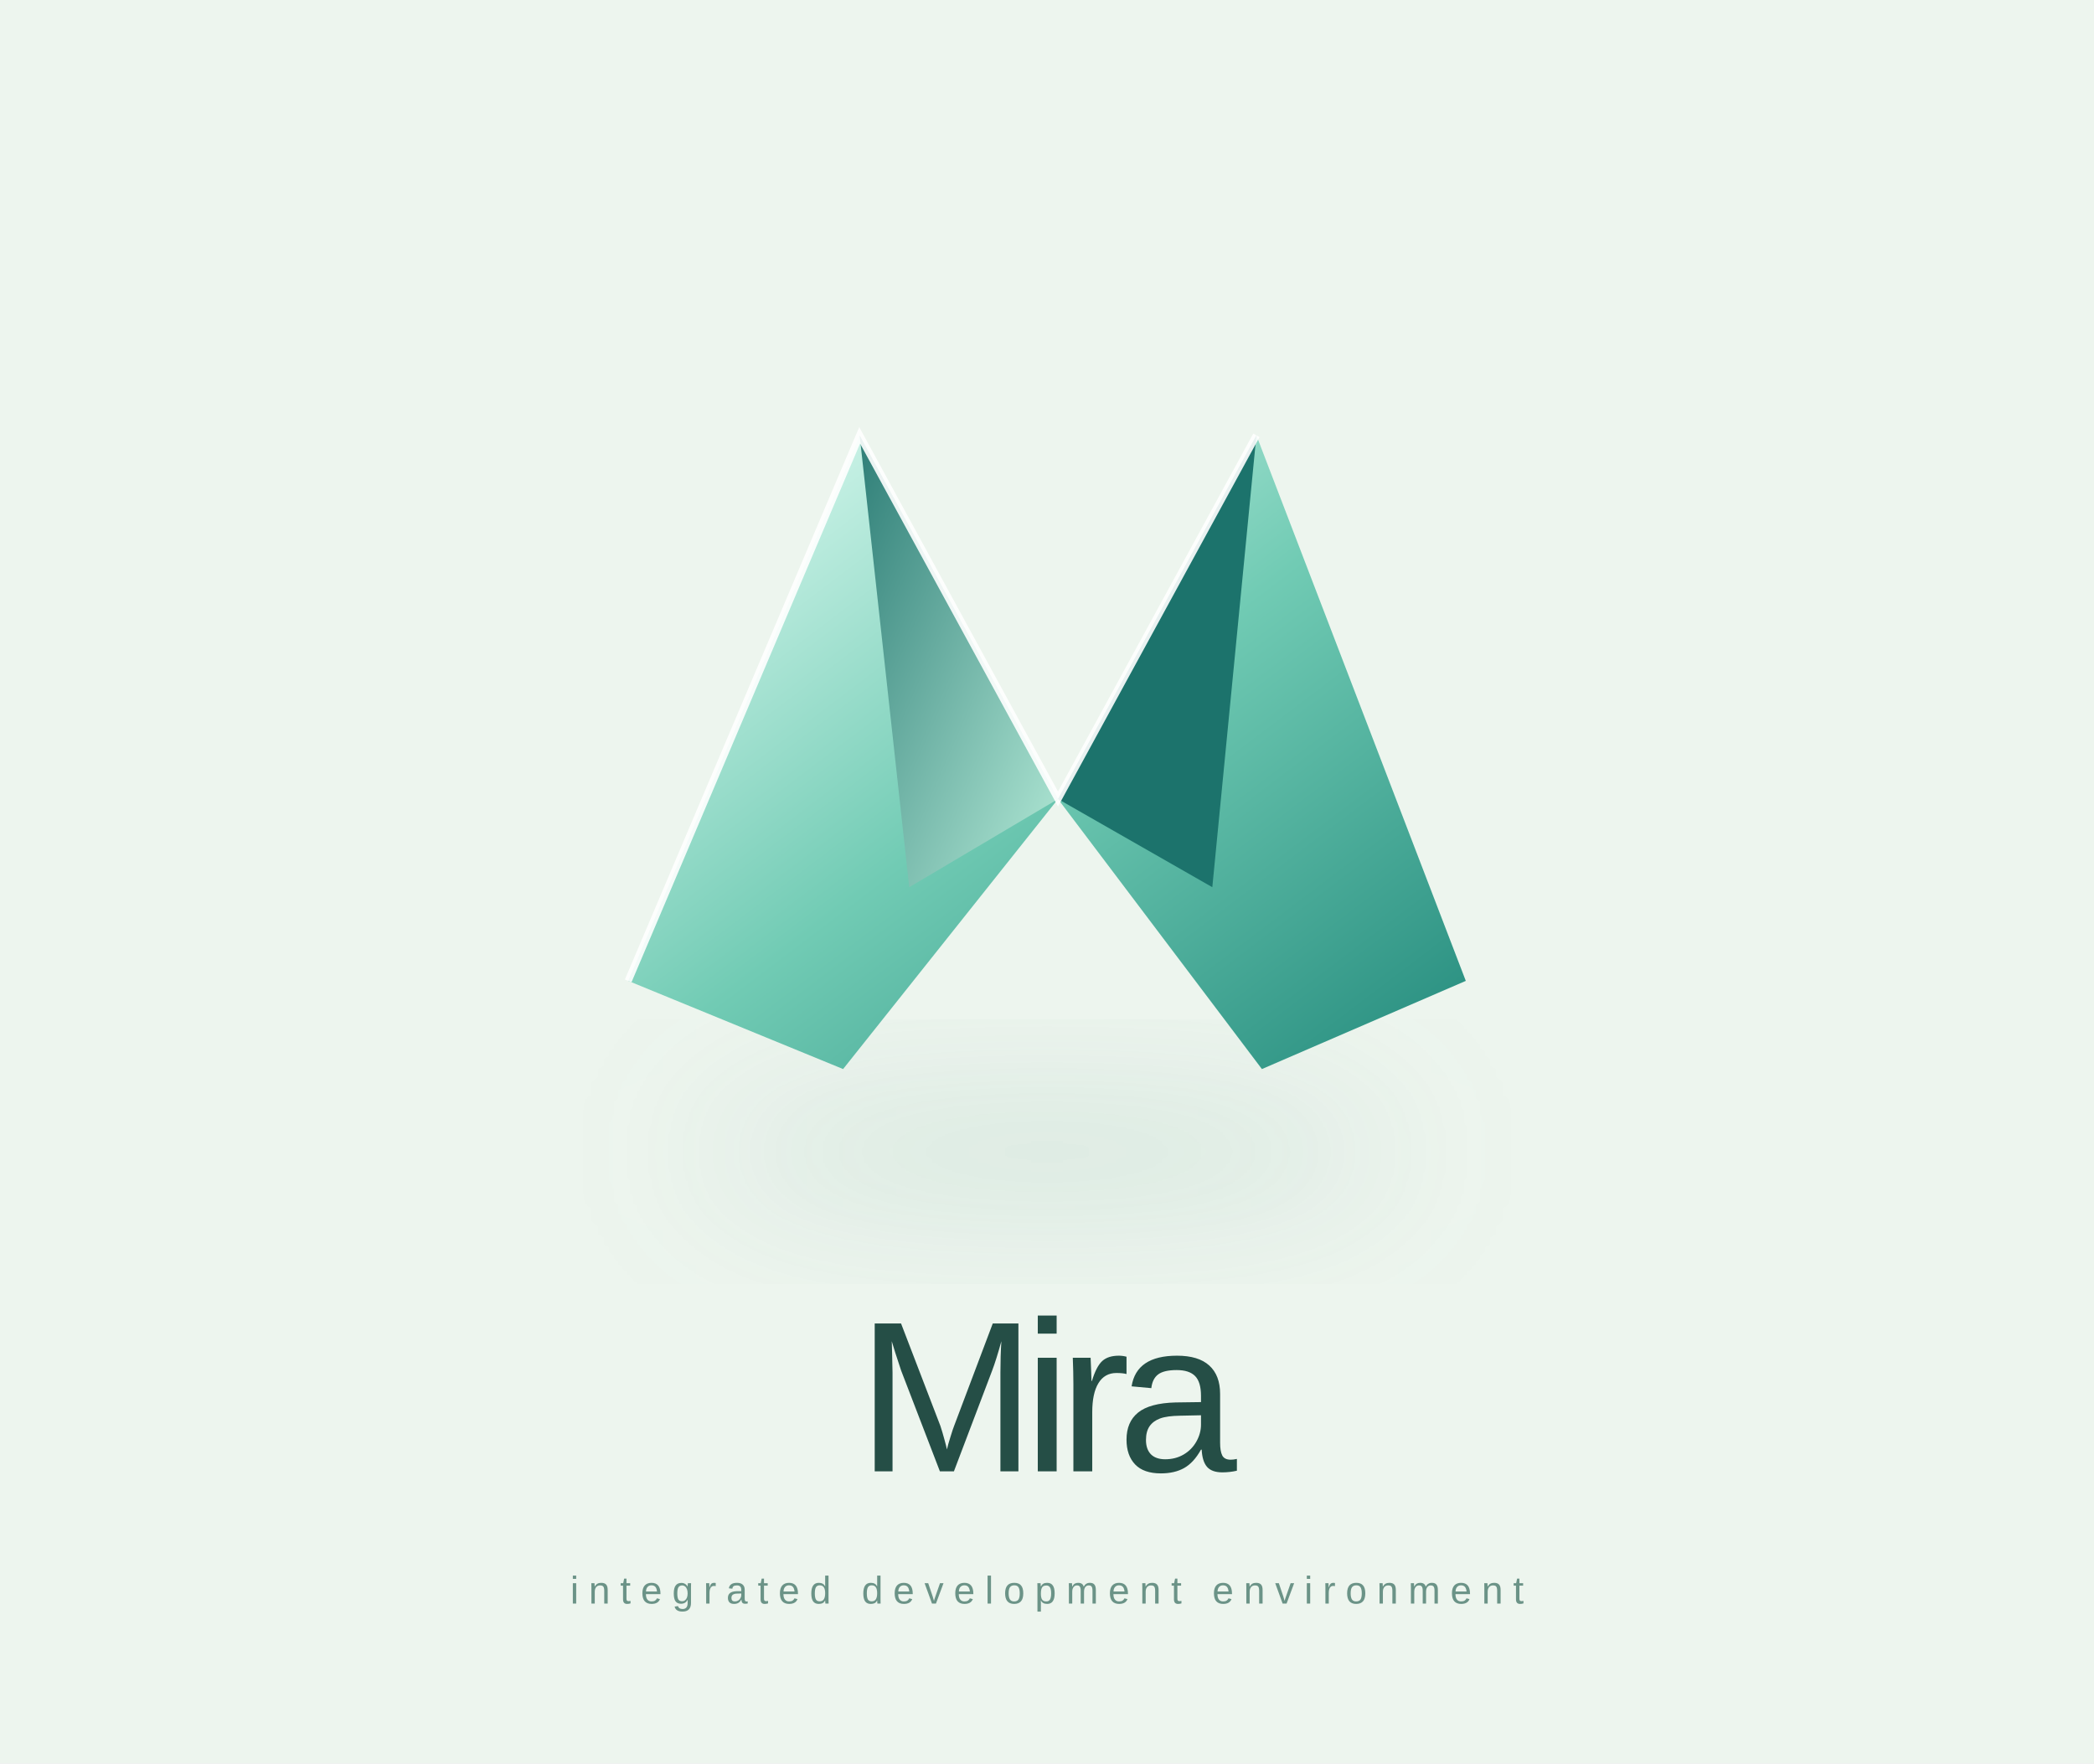
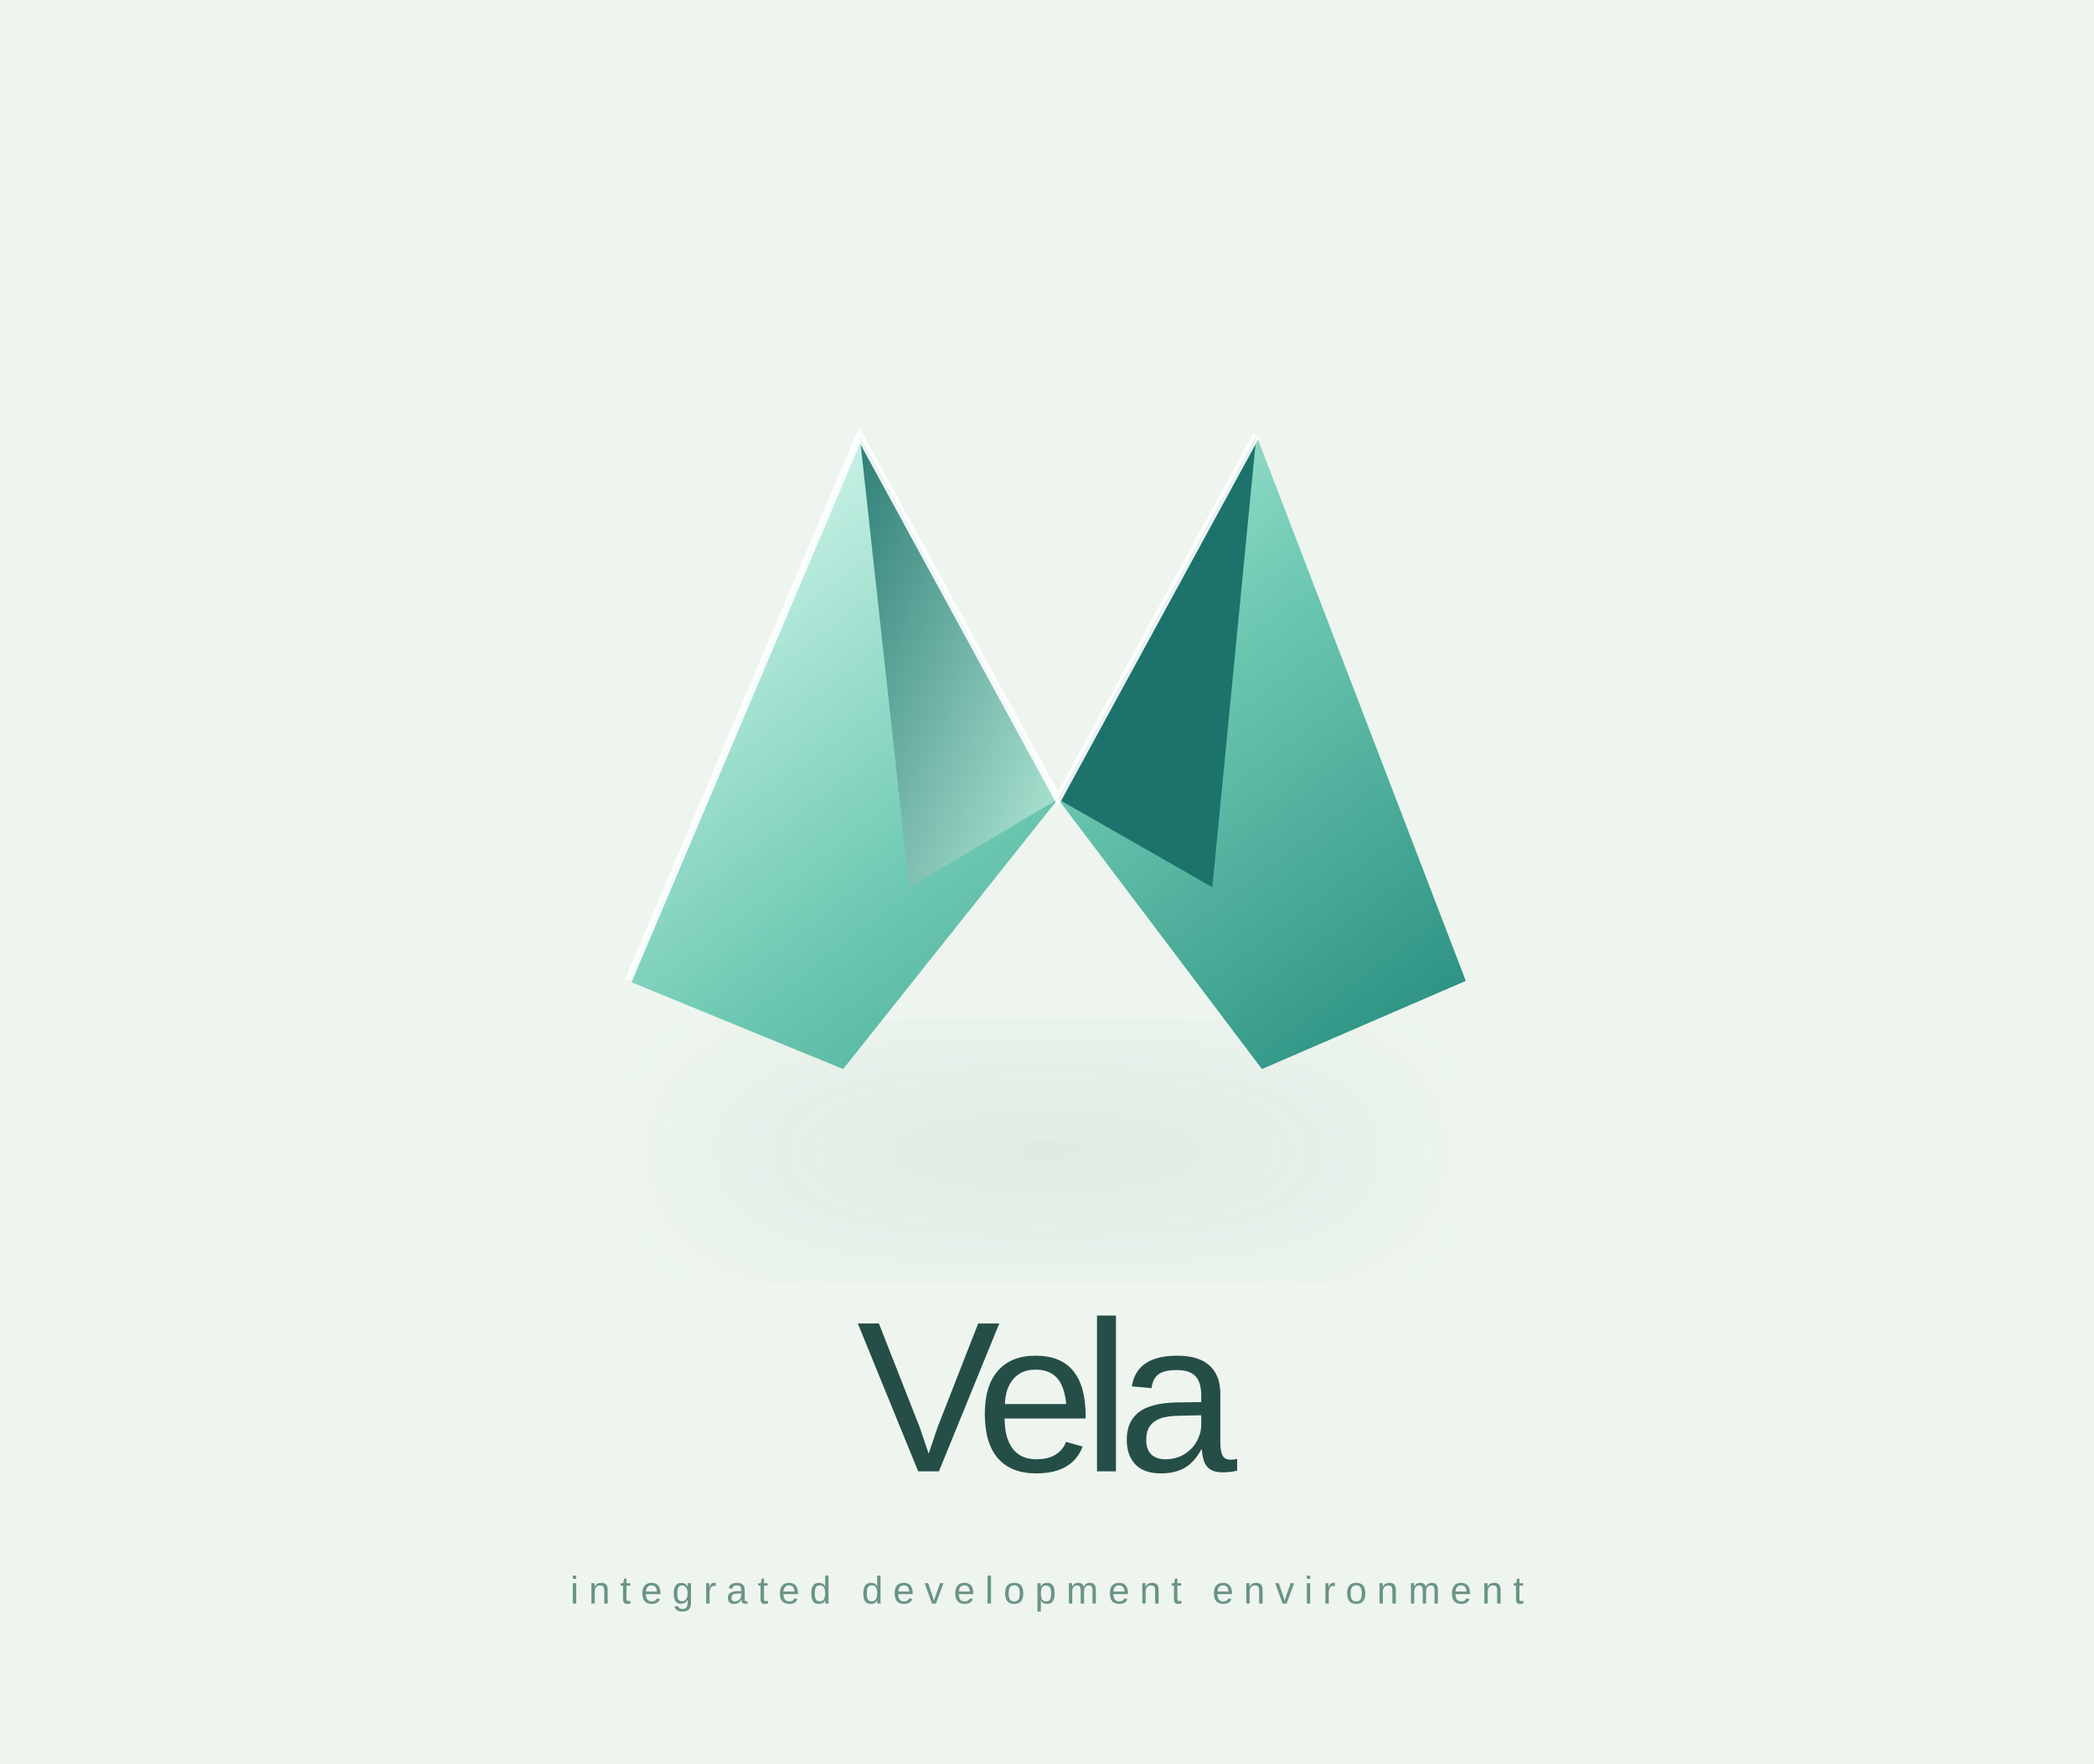
- <svg xmlns="http://www.w3.org/2000/svg" width="380" height="320" viewBox="0 0 380 320" role="img" aria-label="Mira Folded light loading artwork">
+ <svg xmlns="http://www.w3.org/2000/svg" width="380" height="320" viewBox="0 0 380 320" role="img" aria-label="Vela Folded light loading artwork">
  <defs>
    <linearGradient id="mint" x1="0" y1="0" x2="1" y2="1">
      <stop offset="0" stop-color="#e7fff7" />
      <stop offset="0.5" stop-color="#71cbb4" />
      <stop offset="1" stop-color="#248b7d" />
    </linearGradient>
    <linearGradient id="shade" x1="0" y1="0" x2="1" y2="1">
      <stop offset="0" stop-color="#2e7e77" />
      <stop offset="1" stop-color="#b4ead7" />
    </linearGradient>
    <filter id="blur" x="-100%" y="-100%" width="300%" height="300%">
      <feGaussianBlur stdDeviation="14" />
    </filter>
  </defs>
  <style>.float{animation:float 6s ease-in-out infinite;transform-box:fill-box;transform-origin:center}.bloom{animation:bloom 4s ease-in-out infinite}.draw{stroke-dasharray:650;animation:draw 3s ease-out both}@keyframes float{50%{transform:translateY(-5px) rotate(2deg)}}@keyframes bloom{50%{opacity:.55}}@keyframes draw{from{stroke-dashoffset:650}to{stroke-dashoffset:0}}@media(prefers-reduced-motion:reduce){.float,.bloom,.draw{animation:none}}</style>
  <rect width="380" height="320" fill="#edf5ee" />
  <ellipse cx="190" cy="209" rx="64" ry="8" fill="#478978" opacity=".18" filter="url(#blur)" />
  <g class="float">
    <path d="M114 178L156 79L192 145L228 79L266 178L229 194L192 145L153 194Z" fill="url(#mint)" stroke="none" />
    <path d="M156 79L165 161L192 145Z" fill="url(#shade)" stroke="none" />
    <path d="M228 79L220 161L192 145Z" fill="#1c736c" stroke="none" />
    <path d="M114 178L156 79L192 145L228 79" fill="none" stroke="#fff" stroke-width="1.3" opacity=".9" />
  </g>
-   <text x="190" y="267" font-family="Arial,Helvetica,sans-serif" font-size="39" fill="#254e46" font-weight="500" letter-spacing="-2.3" text-anchor="middle">Mira</text>
+   <text x="190" y="267" font-family="Arial,Helvetica,sans-serif" font-size="39" fill="#254e46" font-weight="500" letter-spacing="-2.3" text-anchor="middle">Vela</text>
  <text x="190" y="291" font-family="Arial,Helvetica,sans-serif" font-size="7" fill="#6b9387" letter-spacing="1.8" text-anchor="middle">integrated development environment</text>
</svg>
